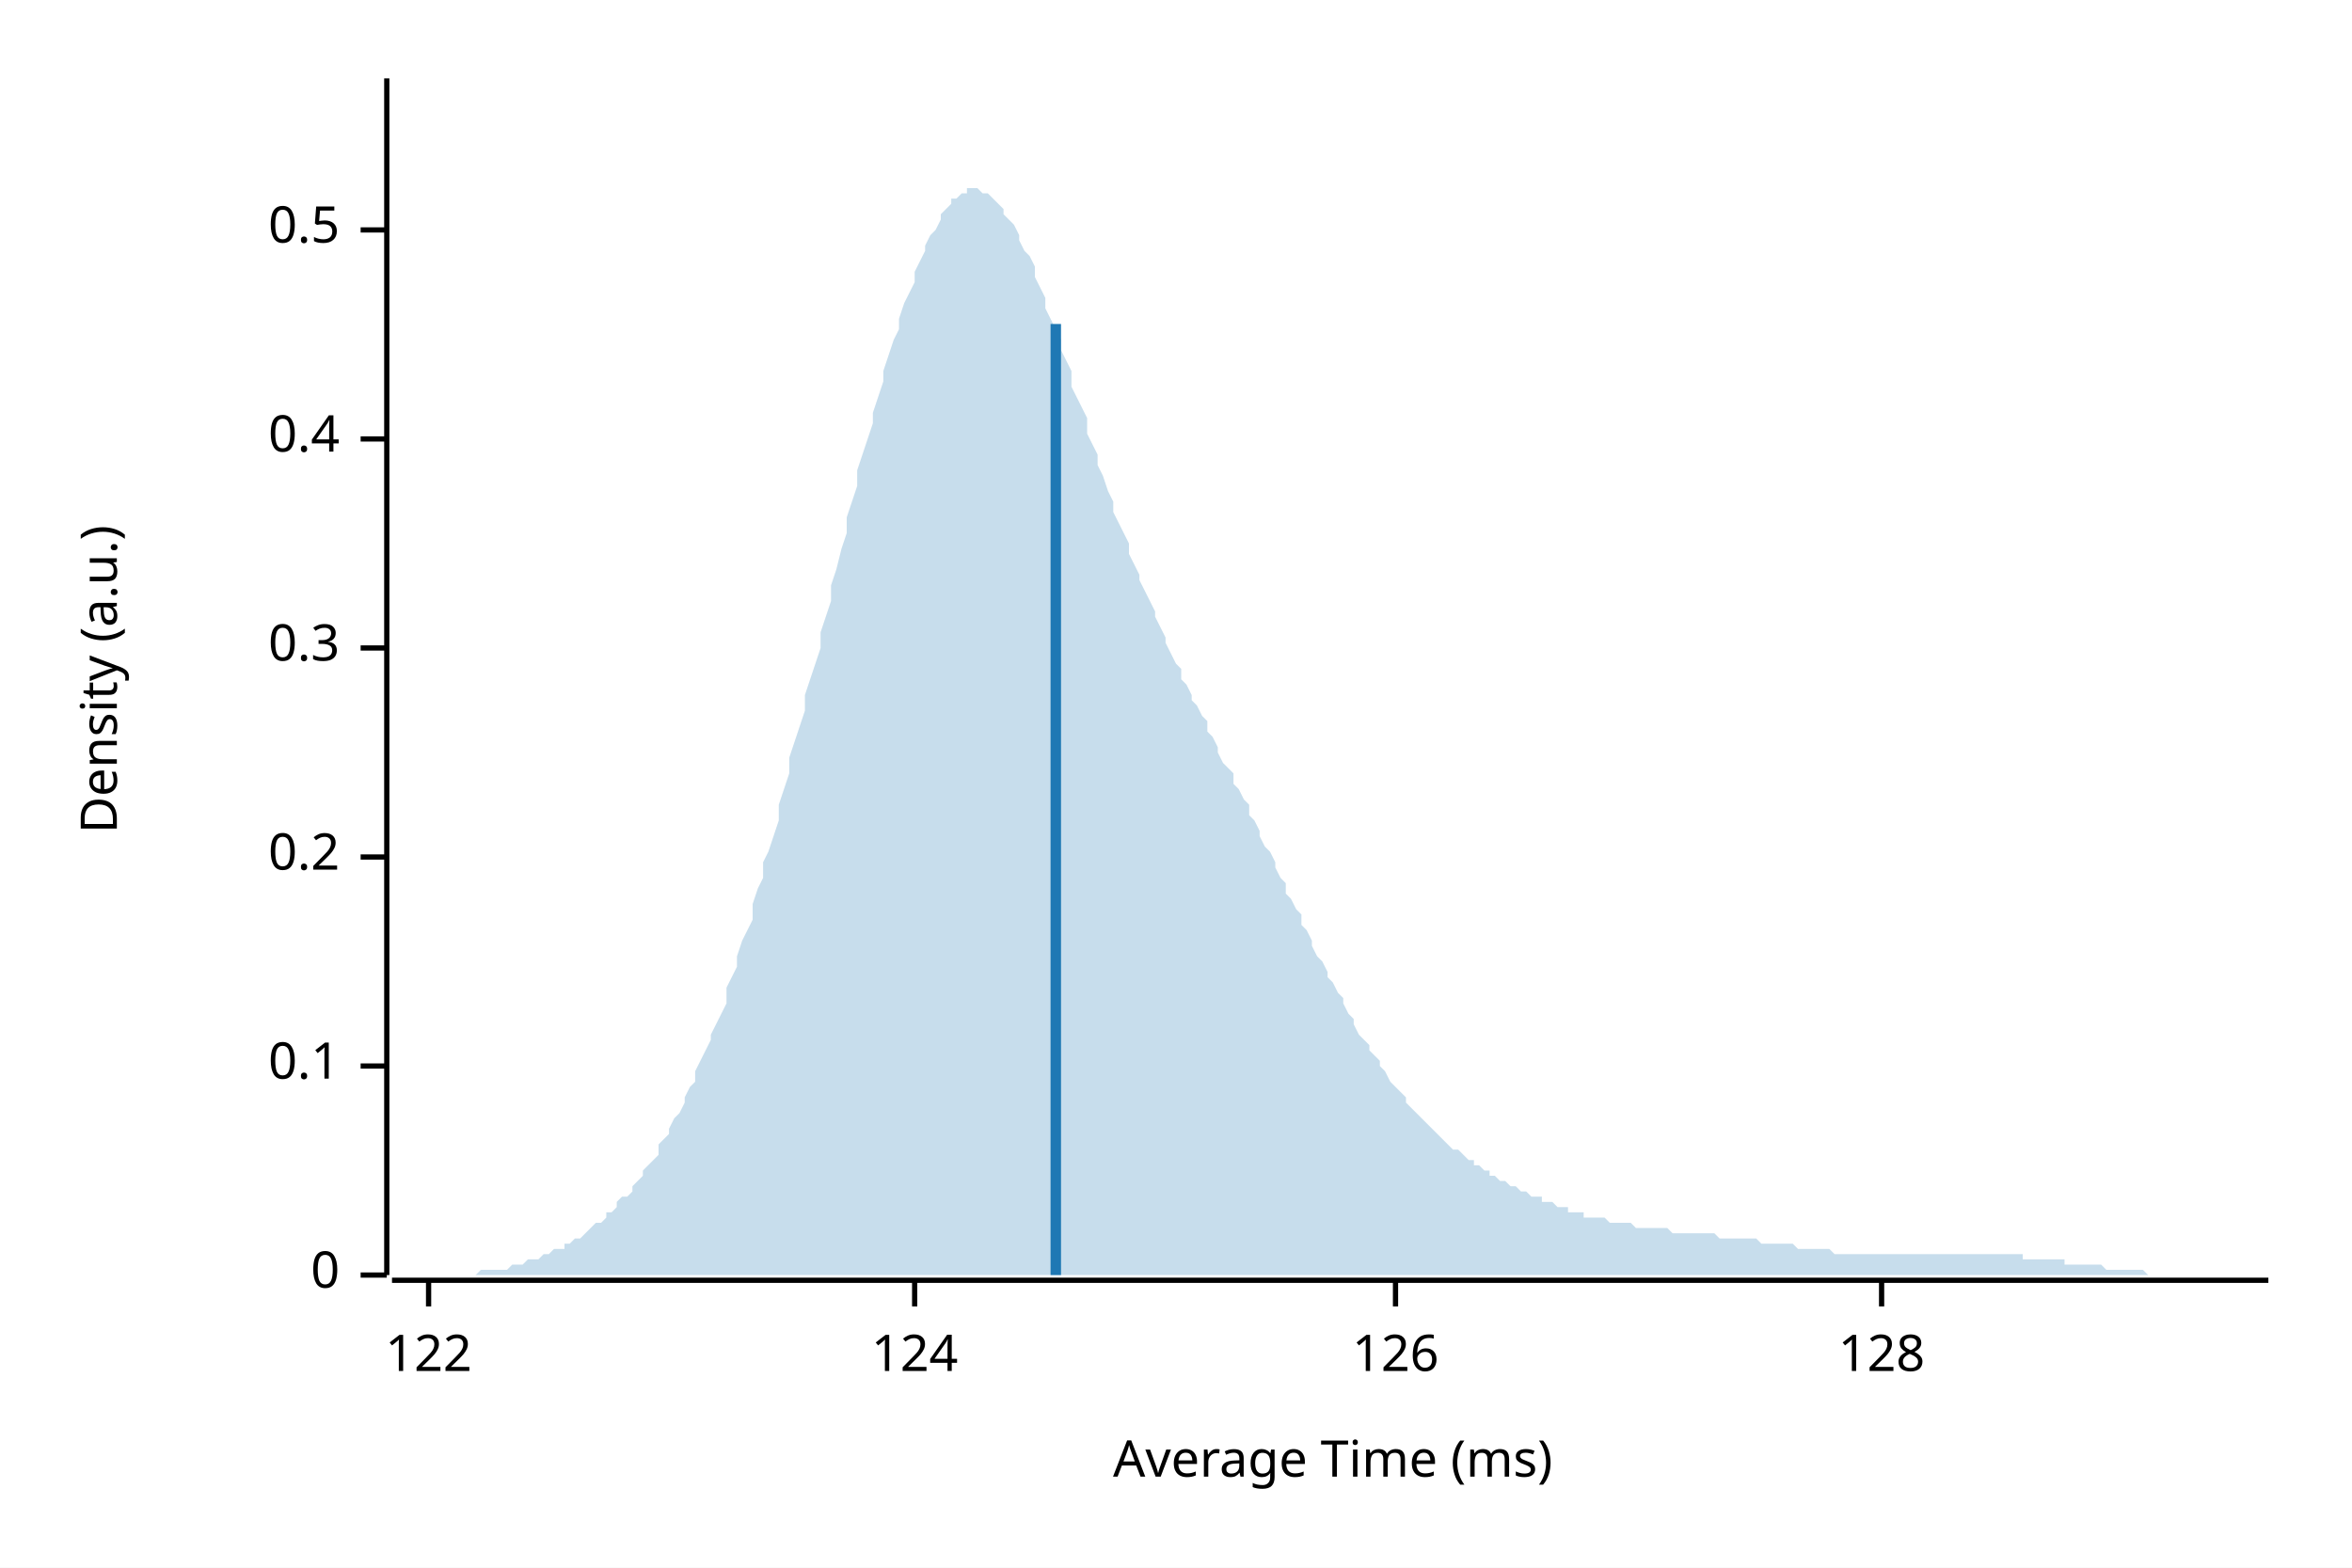
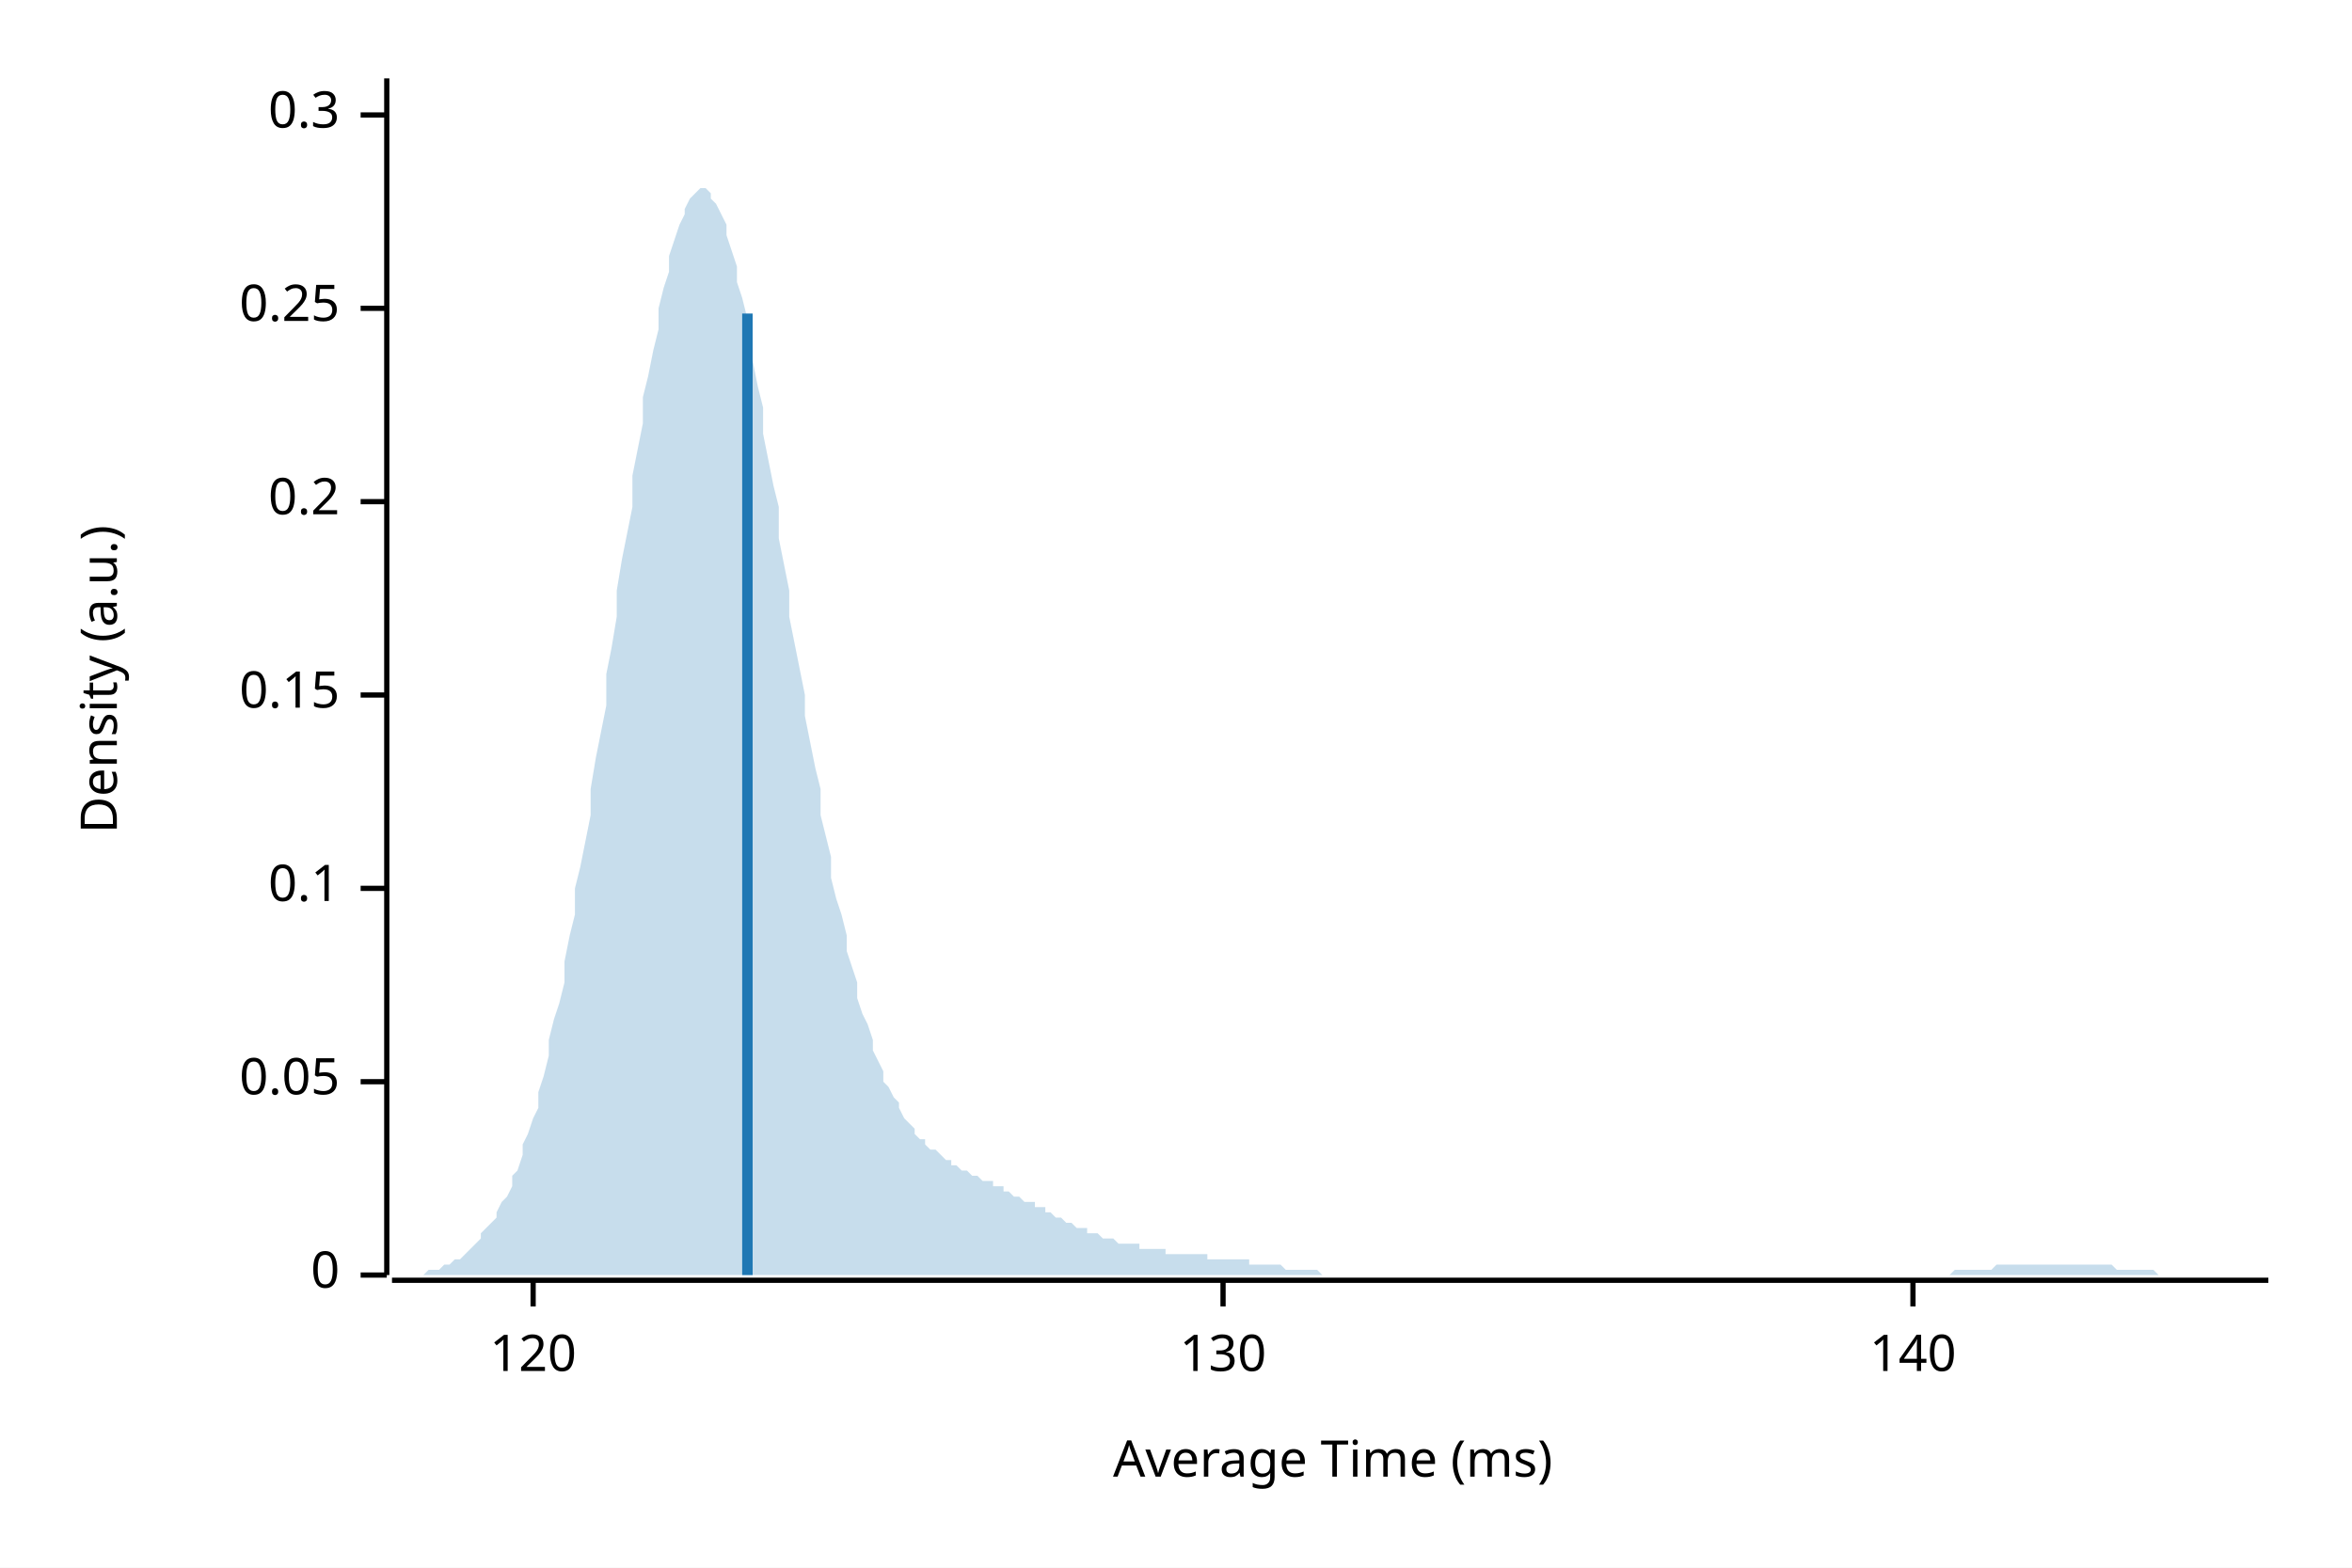
<svg xmlns="http://www.w3.org/2000/svg" width="450" height="300" viewBox="0 0 450 300">
  <rect width="100%" height="100%" fill="white" />
  <text x="15" y="130" dy="0.76em" text-anchor="middle" font-family="sans-serif" font-size="9.677" opacity="1" fill="#000000" transform="rotate(270, 15, 130)">
Density (a.u.)
</text>
  <text x="255" y="285" dy="-0.5ex" text-anchor="middle" font-family="sans-serif" font-size="9.677" opacity="1" fill="#000000">
Average Time (ms)
</text>
  <polyline fill="none" opacity="1" stroke="#000000" stroke-width="1" points="74,15 74,244 " />
  <text x="65" y="244" dy="0.5ex" text-anchor="end" font-family="sans-serif" font-size="9.677" opacity="1" fill="#000000">
0
</text>
  <polyline fill="none" opacity="1" stroke="#000000" stroke-width="1" points="69,244 74,244 " />
-   <text x="65" y="204" dy="0.5ex" text-anchor="end" font-family="sans-serif" font-size="9.677" opacity="1" fill="#000000">
+   <text x="65" y="207" dy="0.5ex" text-anchor="end" font-family="sans-serif" font-size="9.677" opacity="1" fill="#000000">
+ 0.05
+ </text>
+   <polyline fill="none" opacity="1" stroke="#000000" stroke-width="1" points="69,207 74,207 " />
+   <text x="65" y="170" dy="0.5ex" text-anchor="end" font-family="sans-serif" font-size="9.677" opacity="1" fill="#000000">
0.1
</text>
-   <polyline fill="none" opacity="1" stroke="#000000" stroke-width="1" points="69,204 74,204 " />
-   <text x="65" y="164" dy="0.5ex" text-anchor="end" font-family="sans-serif" font-size="9.677" opacity="1" fill="#000000">
+   <polyline fill="none" opacity="1" stroke="#000000" stroke-width="1" points="69,170 74,170 " />
+   <text x="65" y="133" dy="0.5ex" text-anchor="end" font-family="sans-serif" font-size="9.677" opacity="1" fill="#000000">
+ 0.15
+ </text>
+   <polyline fill="none" opacity="1" stroke="#000000" stroke-width="1" points="69,133 74,133 " />
+   <text x="65" y="96" dy="0.5ex" text-anchor="end" font-family="sans-serif" font-size="9.677" opacity="1" fill="#000000">
0.2
</text>
-   <polyline fill="none" opacity="1" stroke="#000000" stroke-width="1" points="69,164 74,164 " />
-   <text x="65" y="124" dy="0.5ex" text-anchor="end" font-family="sans-serif" font-size="9.677" opacity="1" fill="#000000">
+   <polyline fill="none" opacity="1" stroke="#000000" stroke-width="1" points="69,96 74,96 " />
+   <text x="65" y="59" dy="0.5ex" text-anchor="end" font-family="sans-serif" font-size="9.677" opacity="1" fill="#000000">
+ 0.25
+ </text>
+   <polyline fill="none" opacity="1" stroke="#000000" stroke-width="1" points="69,59 74,59 " />
+   <text x="65" y="22" dy="0.5ex" text-anchor="end" font-family="sans-serif" font-size="9.677" opacity="1" fill="#000000">
0.3
</text>
-   <polyline fill="none" opacity="1" stroke="#000000" stroke-width="1" points="69,124 74,124 " />
-   <text x="65" y="84" dy="0.5ex" text-anchor="end" font-family="sans-serif" font-size="9.677" opacity="1" fill="#000000">
- 0.4
+   <polyline fill="none" opacity="1" stroke="#000000" stroke-width="1" points="69,22 74,22 " />
+   <polyline fill="none" opacity="1" stroke="#000000" stroke-width="1" points="75,245 434,245 " />
+   <text x="102" y="255" dy="0.76em" text-anchor="middle" font-family="sans-serif" font-size="9.677" opacity="1" fill="#000000">
+ 120
</text>
-   <polyline fill="none" opacity="1" stroke="#000000" stroke-width="1" points="69,84 74,84 " />
-   <text x="65" y="44" dy="0.5ex" text-anchor="end" font-family="sans-serif" font-size="9.677" opacity="1" fill="#000000">
- 0.5
+   <polyline fill="none" opacity="1" stroke="#000000" stroke-width="1" points="102,245 102,250 " />
+   <text x="234" y="255" dy="0.76em" text-anchor="middle" font-family="sans-serif" font-size="9.677" opacity="1" fill="#000000">
+ 130
</text>
-   <polyline fill="none" opacity="1" stroke="#000000" stroke-width="1" points="69,44 74,44 " />
-   <polyline fill="none" opacity="1" stroke="#000000" stroke-width="1" points="75,245 434,245 " />
-   <text x="82" y="255" dy="0.76em" text-anchor="middle" font-family="sans-serif" font-size="9.677" opacity="1" fill="#000000">
- 122
+   <polyline fill="none" opacity="1" stroke="#000000" stroke-width="1" points="234,245 234,250 " />
+   <text x="366" y="255" dy="0.76em" text-anchor="middle" font-family="sans-serif" font-size="9.677" opacity="1" fill="#000000">
+ 140
</text>
-   <polyline fill="none" opacity="1" stroke="#000000" stroke-width="1" points="82,245 82,250 " />
-   <text x="175" y="255" dy="0.76em" text-anchor="middle" font-family="sans-serif" font-size="9.677" opacity="1" fill="#000000">
- 124
- </text>
-   <polyline fill="none" opacity="1" stroke="#000000" stroke-width="1" points="175,245 175,250 " />
-   <text x="267" y="255" dy="0.76em" text-anchor="middle" font-family="sans-serif" font-size="9.677" opacity="1" fill="#000000">
- 126
- </text>
-   <polyline fill="none" opacity="1" stroke="#000000" stroke-width="1" points="267,245 267,250 " />
-   <text x="360" y="255" dy="0.76em" text-anchor="middle" font-family="sans-serif" font-size="9.677" opacity="1" fill="#000000">
- 128
- </text>
-   <polyline fill="none" opacity="1" stroke="#000000" stroke-width="1" points="360,245 360,250 " />
-   <polygon opacity="0.25" fill="#1F78B4" points="75,244 75,244 76,244 77,244 77,244 78,244 79,244 80,244 80,244 81,244 82,244 82,244 83,244 84,244 85,244 85,244 86,244 87,244 87,244 88,244 89,244 90,244 90,244 91,244 92,243 92,243 93,243 94,243 95,243 95,243 96,243 97,243 98,242 98,242 99,242 100,242 100,242 101,241 102,241 103,241 103,241 104,240 105,240 105,240 106,239 107,239 108,239 108,238 109,238 110,237 110,237 111,237 112,236 113,235 113,235 114,234 115,234 116,233 116,232 117,232 118,231 118,230 119,229 120,229 121,228 121,227 122,226 123,225 123,224 124,223 125,222 126,221 126,219 127,218 128,217 128,216 129,214 130,213 131,211 131,210 132,208 133,207 133,205 134,203 135,201 136,199 136,198 137,196 138,194 139,192 139,189 140,187 141,185 141,183 142,180 143,178 144,176 144,173 145,170 146,168 146,165 147,163 148,160 149,157 149,154 150,151 151,148 151,145 152,142 153,139 154,136 154,133 155,130 156,127 157,124 157,121 158,118 159,115 159,112 160,109 161,105 162,102 162,99 163,96 164,93 164,90 165,87 166,84 167,81 167,79 168,76 169,73 169,71 170,68 171,65 172,63 172,61 173,58 174,56 175,54 175,52 176,50 177,48 177,47 178,45 179,44 180,42 180,41 181,40 182,39 182,38 183,38 184,37 185,37 185,36 186,36 187,36 187,36 188,37 189,37 190,38 190,38 191,39 192,40 192,41 193,42 194,43 195,45 195,46 196,48 197,49 198,51 198,53 199,55 200,57 200,59 201,61 202,63 203,65 203,67 204,69 205,71 205,74 206,76 207,78 208,80 208,83 209,85 210,87 210,89 211,91 212,94 213,96 213,98 214,100 215,102 216,104 216,106 217,108 218,110 218,111 219,113 220,115 221,117 221,118 222,120 223,122 223,123 224,125 225,127 226,128 226,130 227,131 228,133 228,134 229,135 230,137 231,138 231,140 232,141 233,143 233,144 234,146 235,147 236,148 236,150 237,151 238,153 239,154 239,156 240,157 241,159 241,160 242,162 243,163 244,165 244,166 245,168 246,169 246,171 247,172 248,174 249,175 249,177 250,178 251,180 251,181 252,183 253,184 254,186 254,187 255,188 256,190 257,191 257,192 258,194 259,195 259,196 260,198 261,199 262,200 262,201 263,202 264,203 264,204 265,205 266,207 267,208 267,208 268,209 269,210 269,211 270,212 271,213 272,214 272,214 273,215 274,216 275,217 275,217 276,218 277,219 277,219 278,220 279,220 280,221 280,221 281,222 282,222 282,223 283,223 284,224 285,224 285,225 286,225 287,226 287,226 288,226 289,227 290,227 290,227 291,228 292,228 292,228 293,229 294,229 295,229 295,230 296,230 297,230 298,231 298,231 299,231 300,231 300,232 301,232 302,232 303,232 303,233 304,233 305,233 305,233 306,233 307,233 308,234 308,234 309,234 310,234 310,234 311,234 312,234 313,235 313,235 314,235 315,235 316,235 316,235 317,235 318,235 318,235 319,235 320,236 321,236 321,236 322,236 323,236 323,236 324,236 325,236 326,236 326,236 327,236 328,236 328,236 329,237 330,237 331,237 331,237 332,237 333,237 333,237 334,237 335,237 336,237 336,237 337,238 338,238 339,238 339,238 340,238 341,238 341,238 342,238 343,238 344,239 344,239 345,239 346,239 346,239 347,239 348,239 349,239 349,239 350,239 351,240 351,240 352,240 353,240 354,240 354,240 355,240 356,240 357,240 357,240 358,240 359,240 359,240 360,240 361,240 362,240 362,240 363,240 364,240 364,240 365,240 366,240 367,240 367,240 368,240 369,240 369,240 370,240 371,240 372,240 372,240 373,240 374,240 375,240 375,240 376,240 377,240 377,240 378,240 379,240 380,240 380,240 381,240 382,240 382,240 383,240 384,240 385,240 385,240 386,240 387,240 387,241 388,241 389,241 390,241 390,241 391,241 392,241 392,241 393,241 394,241 395,241 395,242 396,242 397,242 398,242 398,242 399,242 400,242 400,242 401,242 402,242 403,243 403,243 404,243 405,243 405,243 406,243 407,243 408,243 408,243 409,243 410,243 410,243 411,244 412,244 413,244 413,244 414,244 415,244 416,244 416,244 417,244 418,244 418,244 419,244 420,244 421,244 421,244 422,244 423,244 423,244 424,244 425,244 426,244 426,244 427,244 428,244 428,244 429,244 430,244 431,244 431,244 432,244 433,244 434,244 434,244 75,244 " />
-   <polyline fill="none" opacity="1" stroke="#1F78B4" stroke-width="2" points="202,244 202,62 " />
+   <polyline fill="none" opacity="1" stroke="#000000" stroke-width="1" points="366,245 366,250 " />
+   <polygon opacity="0.25" fill="#1F78B4" points="75,244 75,244 76,244 77,244 77,244 78,244 79,244 80,244 80,244 81,244 82,243 82,243 83,243 84,243 85,242 85,242 86,242 87,241 87,241 88,241 89,240 90,239 90,239 91,238 92,237 92,236 93,235 94,234 95,233 95,232 96,230 97,229 98,227 98,225 99,224 100,221 100,219 101,217 102,214 103,212 103,209 104,206 105,202 105,199 106,195 107,192 108,188 108,184 109,179 110,175 110,170 111,166 112,161 113,156 113,151 114,145 115,140 116,135 116,129 117,124 118,118 118,113 119,107 120,102 121,97 121,91 122,86 123,81 123,76 124,72 125,67 126,63 126,59 127,55 128,52 128,49 129,46 130,43 131,41 131,40 132,38 133,37 133,37 134,36 135,36 136,37 136,38 137,39 138,41 139,43 139,45 140,48 141,51 141,54 142,57 143,61 144,65 144,69 145,74 146,78 146,83 147,88 148,93 149,97 149,103 150,108 151,113 151,118 152,123 153,128 154,133 154,137 155,142 156,147 157,151 157,156 158,160 159,164 159,168 160,172 161,175 162,179 162,182 163,185 164,188 164,191 165,194 166,196 167,199 167,201 168,203 169,205 169,207 170,208 171,210 172,211 172,212 173,214 174,215 175,216 175,217 176,218 177,218 177,219 178,220 179,220 180,221 180,221 181,222 182,222 182,223 183,223 184,224 185,224 185,224 186,225 187,225 187,225 188,226 189,226 190,226 190,227 191,227 192,227 192,228 193,228 194,229 195,229 195,229 196,230 197,230 198,230 198,231 199,231 200,231 200,232 201,232 202,233 203,233 203,233 204,234 205,234 205,234 206,235 207,235 208,235 208,236 209,236 210,236 210,236 211,237 212,237 213,237 213,237 214,238 215,238 216,238 216,238 217,238 218,238 218,239 219,239 220,239 221,239 221,239 222,239 223,239 223,240 224,240 225,240 226,240 226,240 227,240 228,240 228,240 229,240 230,240 231,240 231,241 232,241 233,241 233,241 234,241 235,241 236,241 236,241 237,241 238,241 239,241 239,242 240,242 241,242 241,242 242,242 243,242 244,242 244,242 245,242 246,243 246,243 247,243 248,243 249,243 249,243 250,243 251,243 251,243 252,243 253,244 254,244 254,244 255,244 256,244 257,244 257,244 258,244 259,244 259,244 260,244 261,244 262,244 262,244 263,244 264,244 264,244 265,244 266,244 267,244 267,244 268,244 269,244 269,244 270,244 271,244 272,244 272,244 273,244 274,244 275,244 275,244 276,244 277,244 277,244 278,244 279,244 280,244 280,244 281,244 282,244 282,244 283,244 284,244 285,244 285,244 286,244 287,244 287,244 288,244 289,244 290,244 290,244 291,244 292,244 292,244 293,244 294,244 295,244 295,244 296,244 297,244 298,244 298,244 299,244 300,244 300,244 301,244 302,244 303,244 303,244 304,244 305,244 305,244 306,244 307,244 308,244 308,244 309,244 310,244 310,244 311,244 312,244 313,244 313,244 314,244 315,244 316,244 316,244 317,244 318,244 318,244 319,244 320,244 321,244 321,244 322,244 323,244 323,244 324,244 325,244 326,244 326,244 327,244 328,244 328,244 329,244 330,244 331,244 331,244 332,244 333,244 333,244 334,244 335,244 336,244 336,244 337,244 338,244 339,244 339,244 340,244 341,244 341,244 342,244 343,244 344,244 344,244 345,244 346,244 346,244 347,244 348,244 349,244 349,244 350,244 351,244 351,244 352,244 353,244 354,244 354,244 355,244 356,244 357,244 357,244 358,244 359,244 359,244 360,244 361,244 362,244 362,244 363,244 364,244 364,244 365,244 366,244 367,244 367,244 368,244 369,244 369,244 370,244 371,244 372,244 372,244 373,244 374,243 375,243 375,243 376,243 377,243 377,243 378,243 379,243 380,243 380,243 381,243 382,242 382,242 383,242 384,242 385,242 385,242 386,242 387,242 387,242 388,242 389,242 390,242 390,242 391,242 392,242 392,242 393,242 394,242 395,242 395,242 396,242 397,242 398,242 398,242 399,242 400,242 400,242 401,242 402,242 403,242 403,242 404,242 405,243 405,243 406,243 407,243 408,243 408,243 409,243 410,243 410,243 411,243 412,243 413,244 413,244 414,244 415,244 416,244 416,244 417,244 418,244 418,244 419,244 420,244 421,244 421,244 422,244 423,244 423,244 424,244 425,244 426,244 426,244 427,244 428,244 428,244 429,244 430,244 431,244 431,244 432,244 433,244 434,244 434,244 75,244 " />
+   <polyline fill="none" opacity="1" stroke="#1F78B4" stroke-width="2" points="143,244 143,60 " />
</svg>
